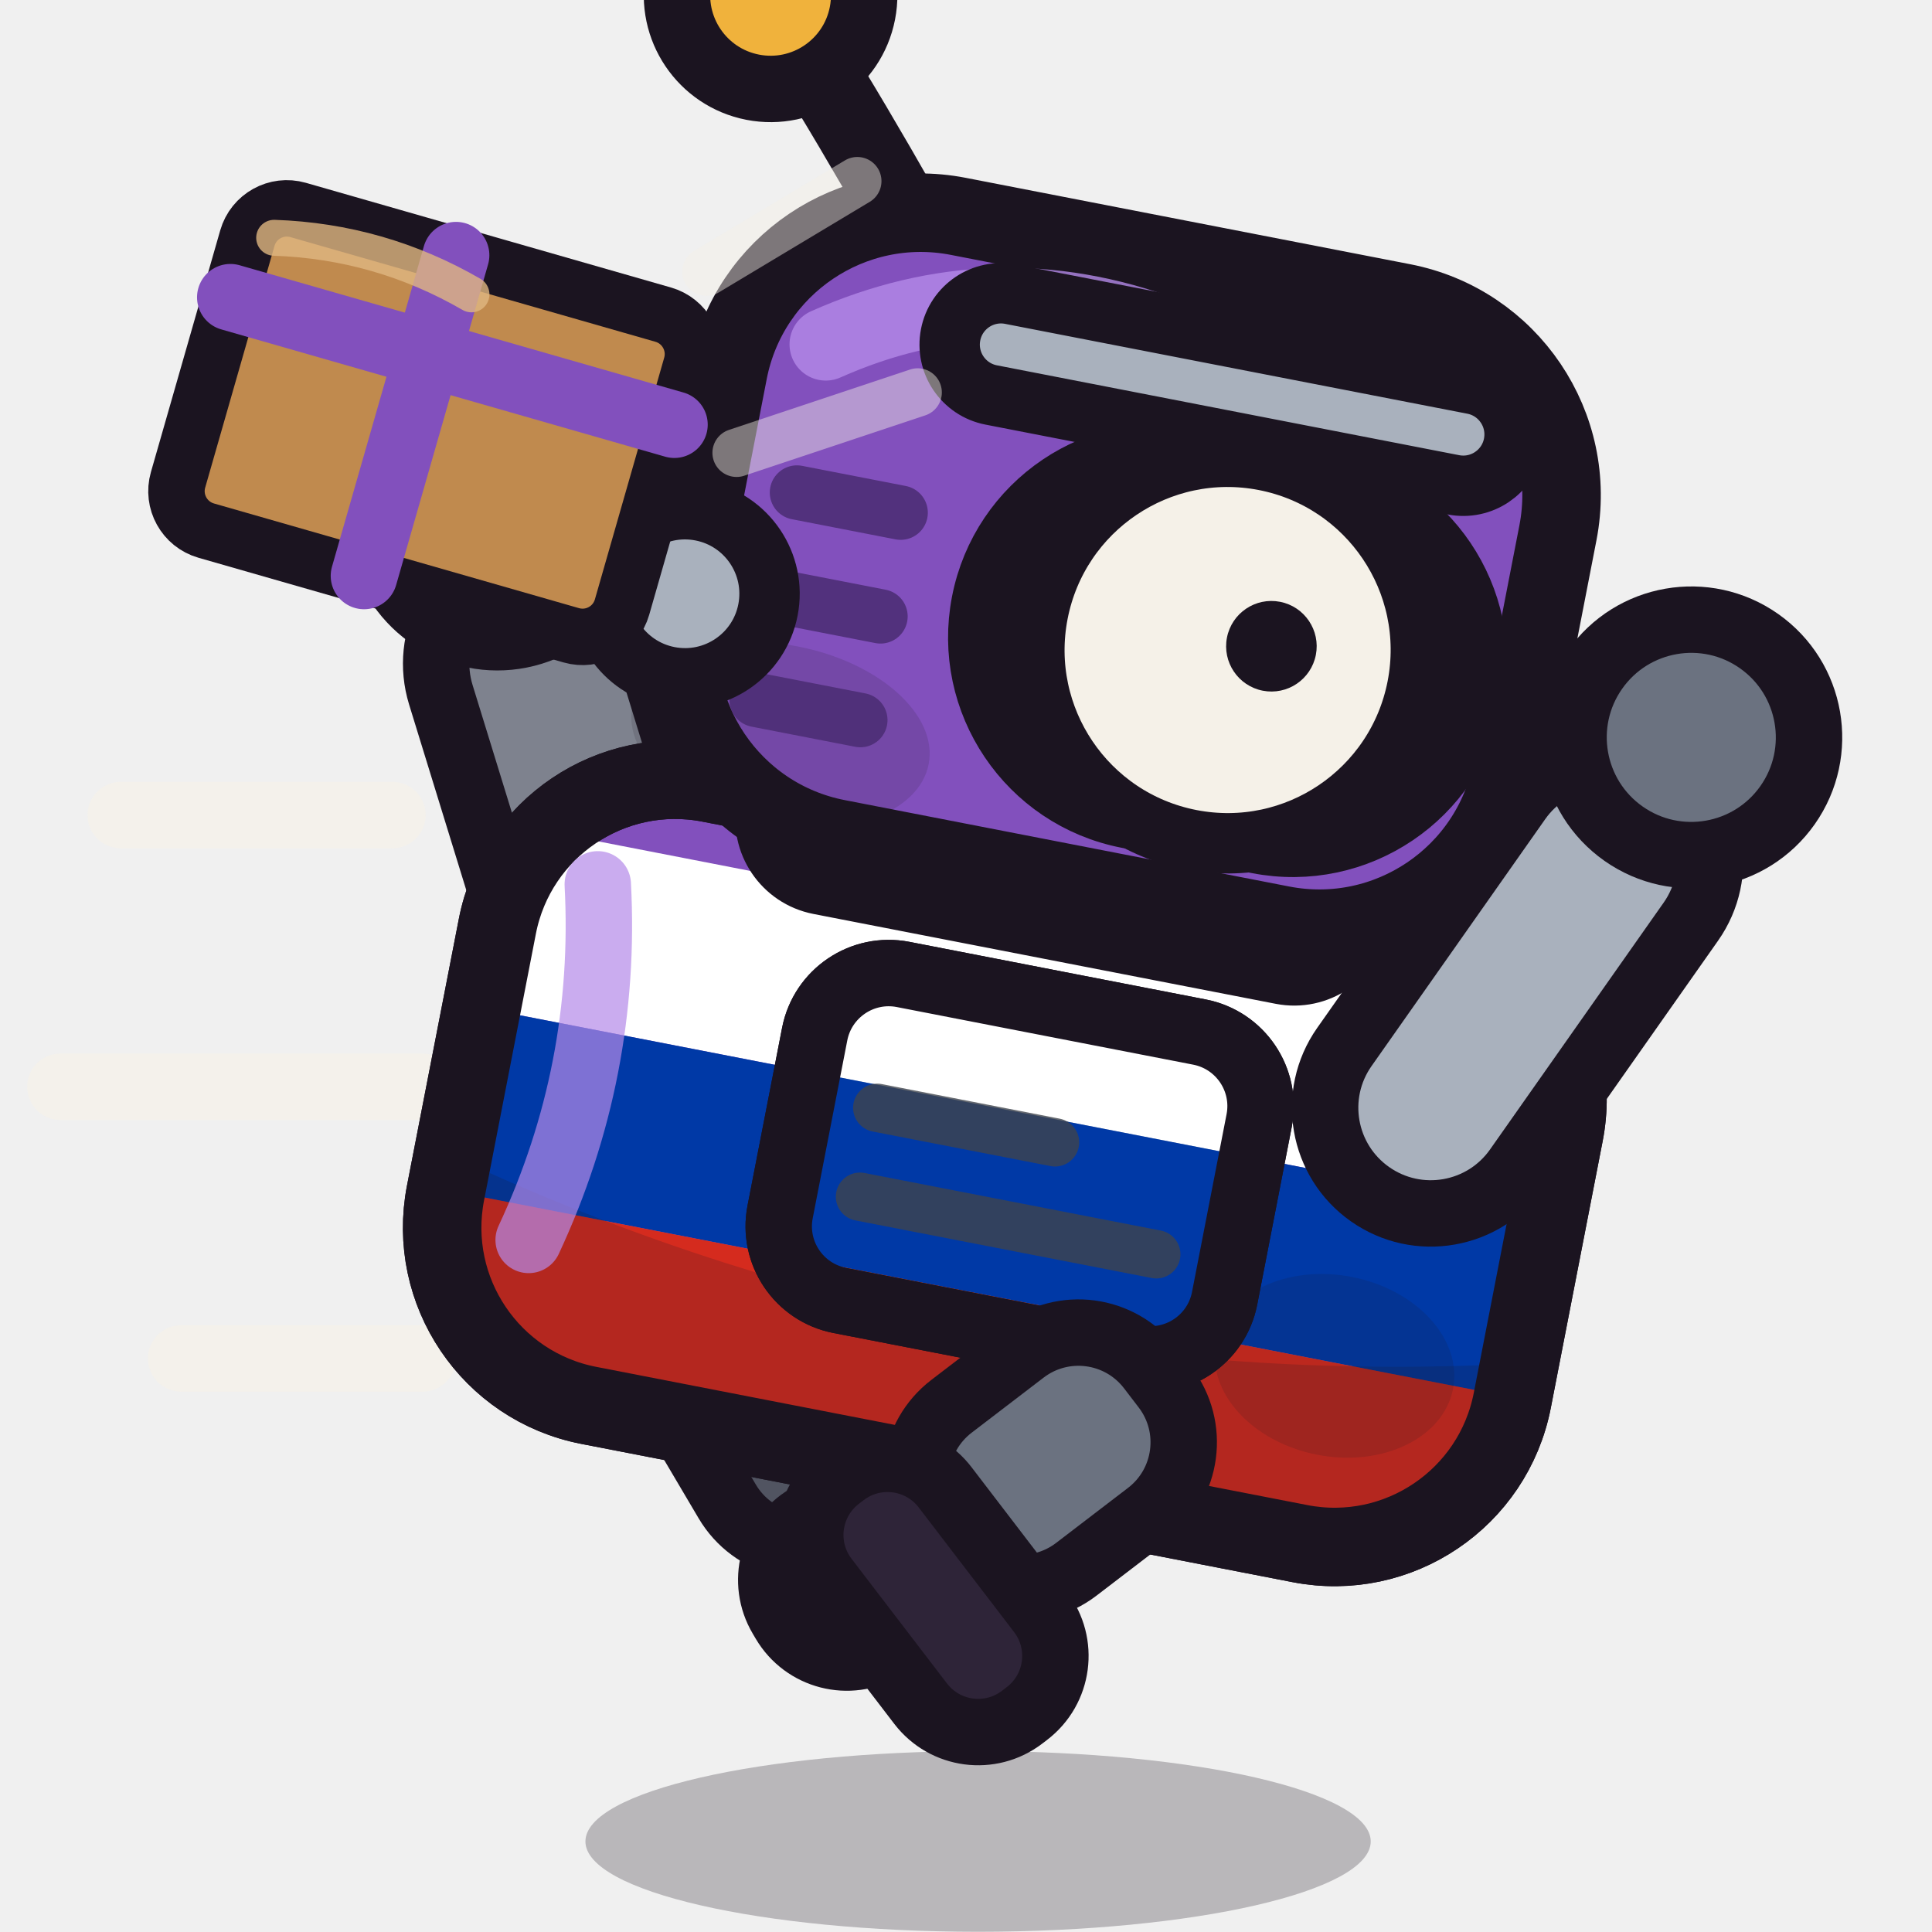
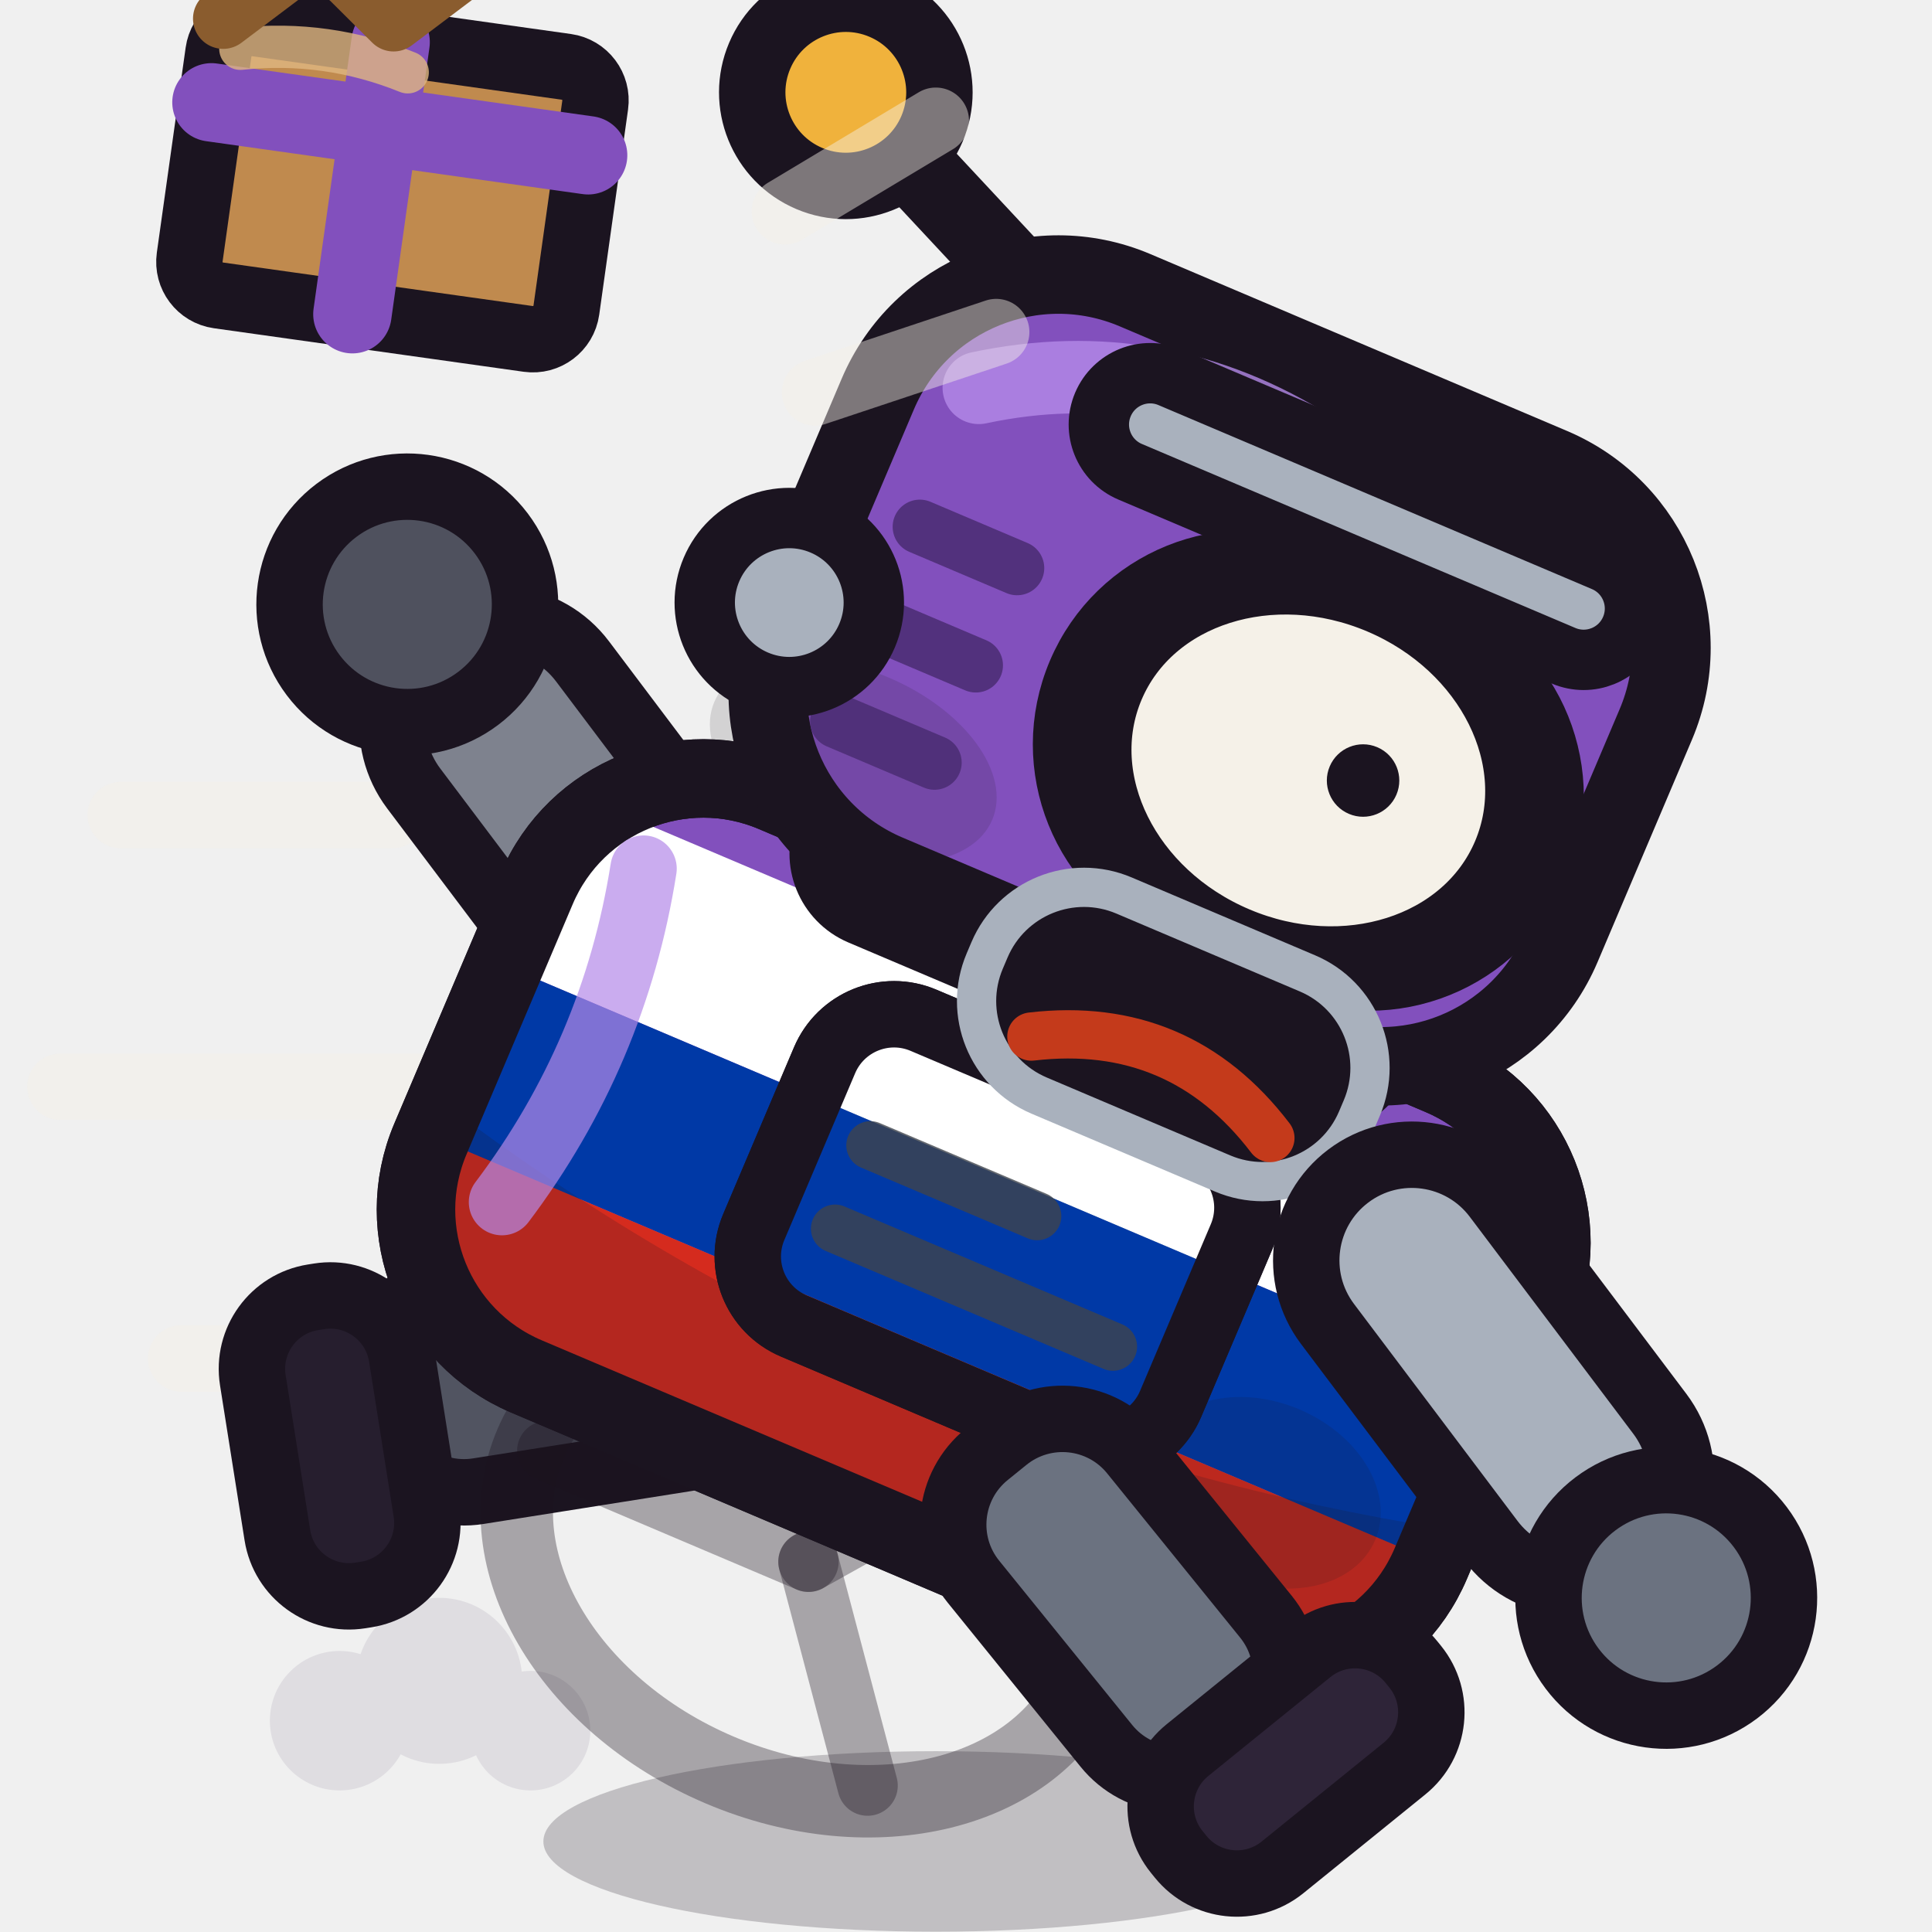
<svg xmlns="http://www.w3.org/2000/svg" viewBox="0 0 64 64">
  <g stroke="#1B1420" stroke-width="2.6" stroke-linejoin="round" stroke-linecap="round">
-     <ellipse cx="32.4" cy="61" rx="13.007" ry="2.992" fill="#1B1420" opacity="0.26" stroke="none" />
-     <g stroke="#F5F1E8" stroke-opacity="0.656" stroke-width="2.2" stroke-linecap="round">
+     <g stroke="#F5F1E8" stroke-opacity="0.5" stroke-width="2.2" stroke-linecap="round" fill="none">
      <path d="M4,27 h9 M2,36 h12 M6,45 h8" />
    </g>
-     <g transform="translate(33,40.01) rotate(11) translate(-32,-42)">
-       <g transform="translate(25,48) rotate(-41.57)">
-         <rect x="-3.4" y="-2" width="6.8" height="9" rx="3" fill="#515461" stroke="#1B1420" stroke-width="2.2" stroke-linejoin="round" stroke-linecap="round" />
-         <rect x="-3.8" y="5.8" width="10" height="5" rx="2.4" fill="#261e2e" stroke="#1B1420" stroke-width="2.2" stroke-linejoin="round" stroke-linecap="round" />
+     <g transform="translate(14,57) scale(0.55)" fill="#B8B2C0" opacity="0.3" stroke="none">
+       <circle cx="-5" cy="0" r="4.2" />
+       <circle cx="1" cy="-2.4" r="5" />
+       <circle cx="6.5" cy="0.6" r="3.6" />
+     </g>
+     <ellipse cx="31" cy="61" rx="13" ry="2.99" fill="#1B1420" opacity="0.22" stroke="none" />
+     <g transform="translate(32,42) rotate(23) translate(-32,-42)">
+       <g transform="translate(25,48) rotate(58)">
+         <rect x="-3.4" y="-2" width="6.8" height="13" rx="3" fill="#515461" stroke="#1B1420" stroke-width="2.2" stroke-linejoin="round" stroke-linecap="round" />
+         <rect x="-3.8" y="9.8" width="10" height="5" rx="2.4" fill="#261e2e" stroke="#1B1420" stroke-width="2.2" stroke-linejoin="round" stroke-linecap="round" />
      </g>
-       <g transform="translate(18.5,36) rotate(151.88)">
-         <rect x="-3.5" y="-3.5" width="7" height="17" rx="3.5" fill="#7e828e" stroke="#1B1420" stroke-width="2.2" stroke-linejoin="round" stroke-linecap="round" />
-         <circle cx="0" cy="15" r="3.9" fill="#4f515e" stroke="#1B1420" stroke-width="2.2" stroke-linejoin="round" stroke-linecap="round" />
+       <g transform="translate(18.5,36) rotate(120)">
+         <rect x="-3.5" y="-3.5" width="7" height="16" rx="3.5" fill="#7e828e" stroke="#1B1420" stroke-width="2.2" stroke-linejoin="round" stroke-linecap="round" />
+         <circle cx="0" cy="14" r="3.9" fill="#4f515e" stroke="#1B1420" stroke-width="2.2" stroke-linejoin="round" stroke-linecap="round" />
+       </g>
+       <g transform="translate(31,53)" fill="none" stroke="#1B1420" stroke-opacity=".34" stroke-linecap="round">
+         <ellipse cx="0" cy="0" rx="10" ry="7.5" stroke-width="2.4" />
+         <path d="M0,0 L4.70,6.06" stroke-width="2" />
+         <path d="M0,0 L-9.40,0.00" stroke-width="2" />
+         <path d="M0,0 L4.70,-6.06" stroke-width="2" />
      </g>
      <rect x="14" y="30" width="36" height="21" rx="6" fill="#8250BD" stroke="#1B1420" stroke-width="2.6" stroke-linejoin="round" stroke-linecap="round" />
      <path d="M15,44 q17,4 34,0 v3 a5,5 0 0,1 -5,4 h-24 a5,5 0 0,1 -5,-4z" fill="#4D2D75" stroke="none" opacity=".85" />
-       <clipPath id="bellyflag">
+       <clipPath id="bb_rn1">
        <rect x="14" y="30" width="36" height="21" rx="6" />
      </clipPath>
-       <g clip-path="url(#bellyflag)" stroke="none">
+       <g clip-path="url(#bb_rn1)" stroke="none">
        <rect x="14" y="32.6" width="36" height="6.15" fill="#FFFFFF" />
        <rect x="14" y="38.75" width="36" height="6.15" fill="#0039A6" />
        <rect x="14" y="44.9" width="36" height="6.15" fill="#D52B1E" />
        <path d="M15,44 q17,4 34,0 v3 a5,5 0 0,1 -5,4 h-24 a5,5 0 0,1 -5,-4z" fill="#1B1420" opacity=".18" />
      </g>
      <rect x="14" y="30" width="36" height="21" rx="6" fill="none" stroke="#1B1420" stroke-width="2.6" stroke-linejoin="round" />
      <rect x="22" y="28.2" width="20" height="4.4" rx="2.2" fill="#A9B1BD" stroke="#1B1420" stroke-width="2" stroke-linejoin="round" stroke-linecap="round" />
      <rect x="25" y="35" width="15" height="11" rx="2.5" fill="#A9B1BD" stroke="#1B1420" stroke-width="2.2" stroke-linejoin="round" stroke-linecap="round" />
-       <clipPath id="bellypanel">
+       <clipPath id="bp_rn1">
        <rect x="25" y="35" width="15" height="11" rx="2.5" />
      </clipPath>
-       <g clip-path="url(#bellypanel)" stroke="none">
+       <g clip-path="url(#bp_rn1)" stroke="none">
        <rect x="25" y="32.6" width="15" height="6.15" fill="#FFFFFF" />
        <rect x="25" y="38.75" width="15" height="6.15" fill="#0039A6" />
        <rect x="25" y="44.9" width="15" height="6.15" fill="#D52B1E" />
      </g>
      <rect x="25" y="35" width="15" height="11" rx="2.5" fill="none" stroke="#1B1420" stroke-width="2.2" stroke-linejoin="round" />
      <g stroke="#3E434C" stroke-width="1.6" stroke-linecap="round" opacity=".8">
        <path d="M27.5,42.5 h10 M27.5,39.5 h6" />
      </g>
      <path d="M17,34 q1.5,6 0,12" fill="none" stroke="#B489E8" stroke-width="2.2" stroke-linecap="round" opacity=".7" />
      <ellipse cx="44" cy="45" rx="4" ry="3" fill="#1B1420" opacity=".14" stroke="none" />
-       <path d="M25,13 Q20,7 17,4" fill="none" stroke="#1B1420" stroke-width="2.6" stroke-linecap="round" />
-       <circle cx="17" cy="4" r="3.1" fill="#F0B23C" stroke="#1B1420" stroke-width="2.2" stroke-linejoin="round" stroke-linecap="round" />
+       <path d="M25,13 Q18.46,10.09 13.12,7.71" fill="none" stroke="#1B1420" stroke-width="2.6" stroke-linecap="round" />
+       <circle cx="13.12" cy="7.71" r="3.1" fill="#F0B23C" stroke="#1B1420" stroke-width="2.2" stroke-linejoin="round" stroke-linecap="round" />
      <rect x="18" y="10" width="28" height="21" rx="6.5" fill="#8250BD" stroke="#1B1420" stroke-width="2.6" stroke-linejoin="round" stroke-linecap="round" />
      <path d="M21,15 q5,-3.5 11,-2.5" fill="none" stroke="#B489E8" stroke-width="2.4" stroke-linecap="round" opacity=".8" />
      <ellipse cx="22" cy="28" rx="5" ry="3" fill="#1B1420" opacity=".14" stroke="none" />
      <rect x="25" y="12.2" width="19" height="3.4" rx="1.7" fill="#A9B1BD" stroke="#1B1420" stroke-width="2" stroke-linejoin="round" stroke-linecap="round" />
      <rect x="27.8" y="16.4" width="16.4" height="12" rx="6" fill="#2E2438" stroke="#1B1420" stroke-width="2.2" stroke-linejoin="round" stroke-linecap="round" />
      <path d="M30,19.8 q3,-2.4 6,-1.9" fill="none" stroke="#A9B1BD" stroke-width="1.4" opacity=".45" stroke-linecap="round" />
      <g stroke="#4D2D75" stroke-width="1.8" stroke-linecap="round" opacity=".9">
        <path d="M21,20 h3.5 M21,23.5 h3.5 M21,27 h3.5" />
      </g>
-       <circle cx="36" cy="22.4" r="6.4" fill="#F5F1E8" stroke="#1B1420" stroke-width="2" stroke-linejoin="round" stroke-linecap="round" />
-       <circle cx="37.4" cy="22" r="1.5" fill="#1B1420" stroke="none" />
+       <ellipse cx="36" cy="22.4" rx="7" ry="6" fill="#F5F1E8" stroke="#1B1420" stroke-width="2" stroke-linejoin="round" stroke-linecap="round" />
+       <circle cx="37.8" cy="22" r="1.2" fill="#1B1420" stroke="none" />
+       <rect x="28.6" y="28.6" width="13.4" height="7.2" rx="3.4" fill="#1B1420" stroke="#A9B1BD" stroke-width="1.3" stroke-linejoin="round" />
+       <path d="M31,34.1 q4.3,-2.45 8.6,0" fill="none" stroke="#C43A1B" stroke-width="1.6" stroke-linecap="round" />
      <circle cx="18" cy="24" r="2.8" fill="#A9B1BD" stroke="#1B1420" stroke-width="2" stroke-linejoin="round" stroke-linecap="round" />
-       <g transform="translate(37,48) rotate(41.57)">
-         <rect x="-3.4" y="-2" width="6.8" height="9" rx="3" fill="#6B7280" stroke="#1B1420" stroke-width="2.2" stroke-linejoin="round" stroke-linecap="round" />
-         <rect x="-3.8" y="5.8" width="10" height="5" rx="2.4" fill="#2E2438" stroke="#1B1420" stroke-width="2.2" stroke-linejoin="round" stroke-linecap="round" />
+       <g transform="translate(37,48) rotate(-62)">
+         <rect x="-3.4" y="-2" width="6.8" height="13" rx="3" fill="#6B7280" stroke="#1B1420" stroke-width="2.2" stroke-linejoin="round" stroke-linecap="round" />
+         <rect x="-3.8" y="9.8" width="10" height="5" rx="2.4" fill="#2E2438" stroke="#1B1420" stroke-width="2.2" stroke-linejoin="round" stroke-linecap="round" />
      </g>
-       <g transform="translate(45.5,36) rotate(-155.88)">
-         <rect x="-3.5" y="-3.5" width="7" height="17" rx="3.5" fill="#A9B1BD" stroke="#1B1420" stroke-width="2.2" stroke-linejoin="round" stroke-linecap="round" />
-         <circle cx="0" cy="15" r="3.9" fill="#6B7280" stroke="#1B1420" stroke-width="2.2" stroke-linejoin="round" stroke-linecap="round" />
+       <g transform="translate(45.5,36) rotate(-60)">
+         <rect x="-3.5" y="-3.5" width="7" height="16" rx="3.5" fill="#A9B1BD" stroke="#1B1420" stroke-width="2.2" stroke-linejoin="round" stroke-linecap="round" />
+         <circle cx="0" cy="14" r="3.9" fill="#6B7280" stroke="#1B1420" stroke-width="2.2" stroke-linejoin="round" stroke-linecap="round" />
      </g>
    </g>
-     <g transform="translate(14.4,14) rotate(16) scale(0.85)">
-       <rect x="-9" y="-6.5" width="18" height="13" rx="1.6" fill="#C08A4E" stroke="#1B1420" stroke-width="2.2" stroke-linejoin="round" stroke-linecap="round" />
-       <path d="M-9,-2.5 H9" stroke="#8250BD" stroke-width="2.6" />
-       <path d="M-1,-6.5 V6.5" stroke="#8250BD" stroke-width="2.6" />
-       <path d="M-8,-5.2 q4,-1 8,0" fill="none" stroke="#E0B681" stroke-width="1.4" opacity=".8" stroke-linecap="round" />
+     <g transform="translate(13,6) rotate(8) scale(0.7)">
+       <rect x="-9" y="-6.5" width="18" height="13" rx="1.6" fill="#C08A4E" stroke="#1B1420" stroke-width="3.14" stroke-linejoin="round" stroke-linecap="round" />
+       <path d="M-9,-2.5 H9" stroke="#8250BD" stroke-width="3.71" />
+       <path d="M-1,-6.5 V6.5" stroke="#8250BD" stroke-width="3.71" />
+       <path d="M-8,-5.2 q4,-1 8,0" fill="none" stroke="#E0B681" stroke-width="2" opacity=".8" stroke-linecap="round" />
+       <path d="M-9,-6.5 l4,-4 l4,3 l4,-4" fill="none" stroke="#8A5C2E" stroke-width="2.86" stroke-linejoin="round" />
    </g>
-     <g stroke="#F5F1E8" stroke-opacity=".45" stroke-width="1.6" stroke-linecap="round">
-       <path d="M23.4,9 l5,-3 M24.4,15 l6,-2" />
+     <g stroke="#F5F1E8" stroke-opacity="0.45" stroke-width="2.2" stroke-linecap="round" fill="none">
+       <path d="M26,7 l5,-3 M27,13 l6,-2" />
    </g>
  </g>
</svg>
